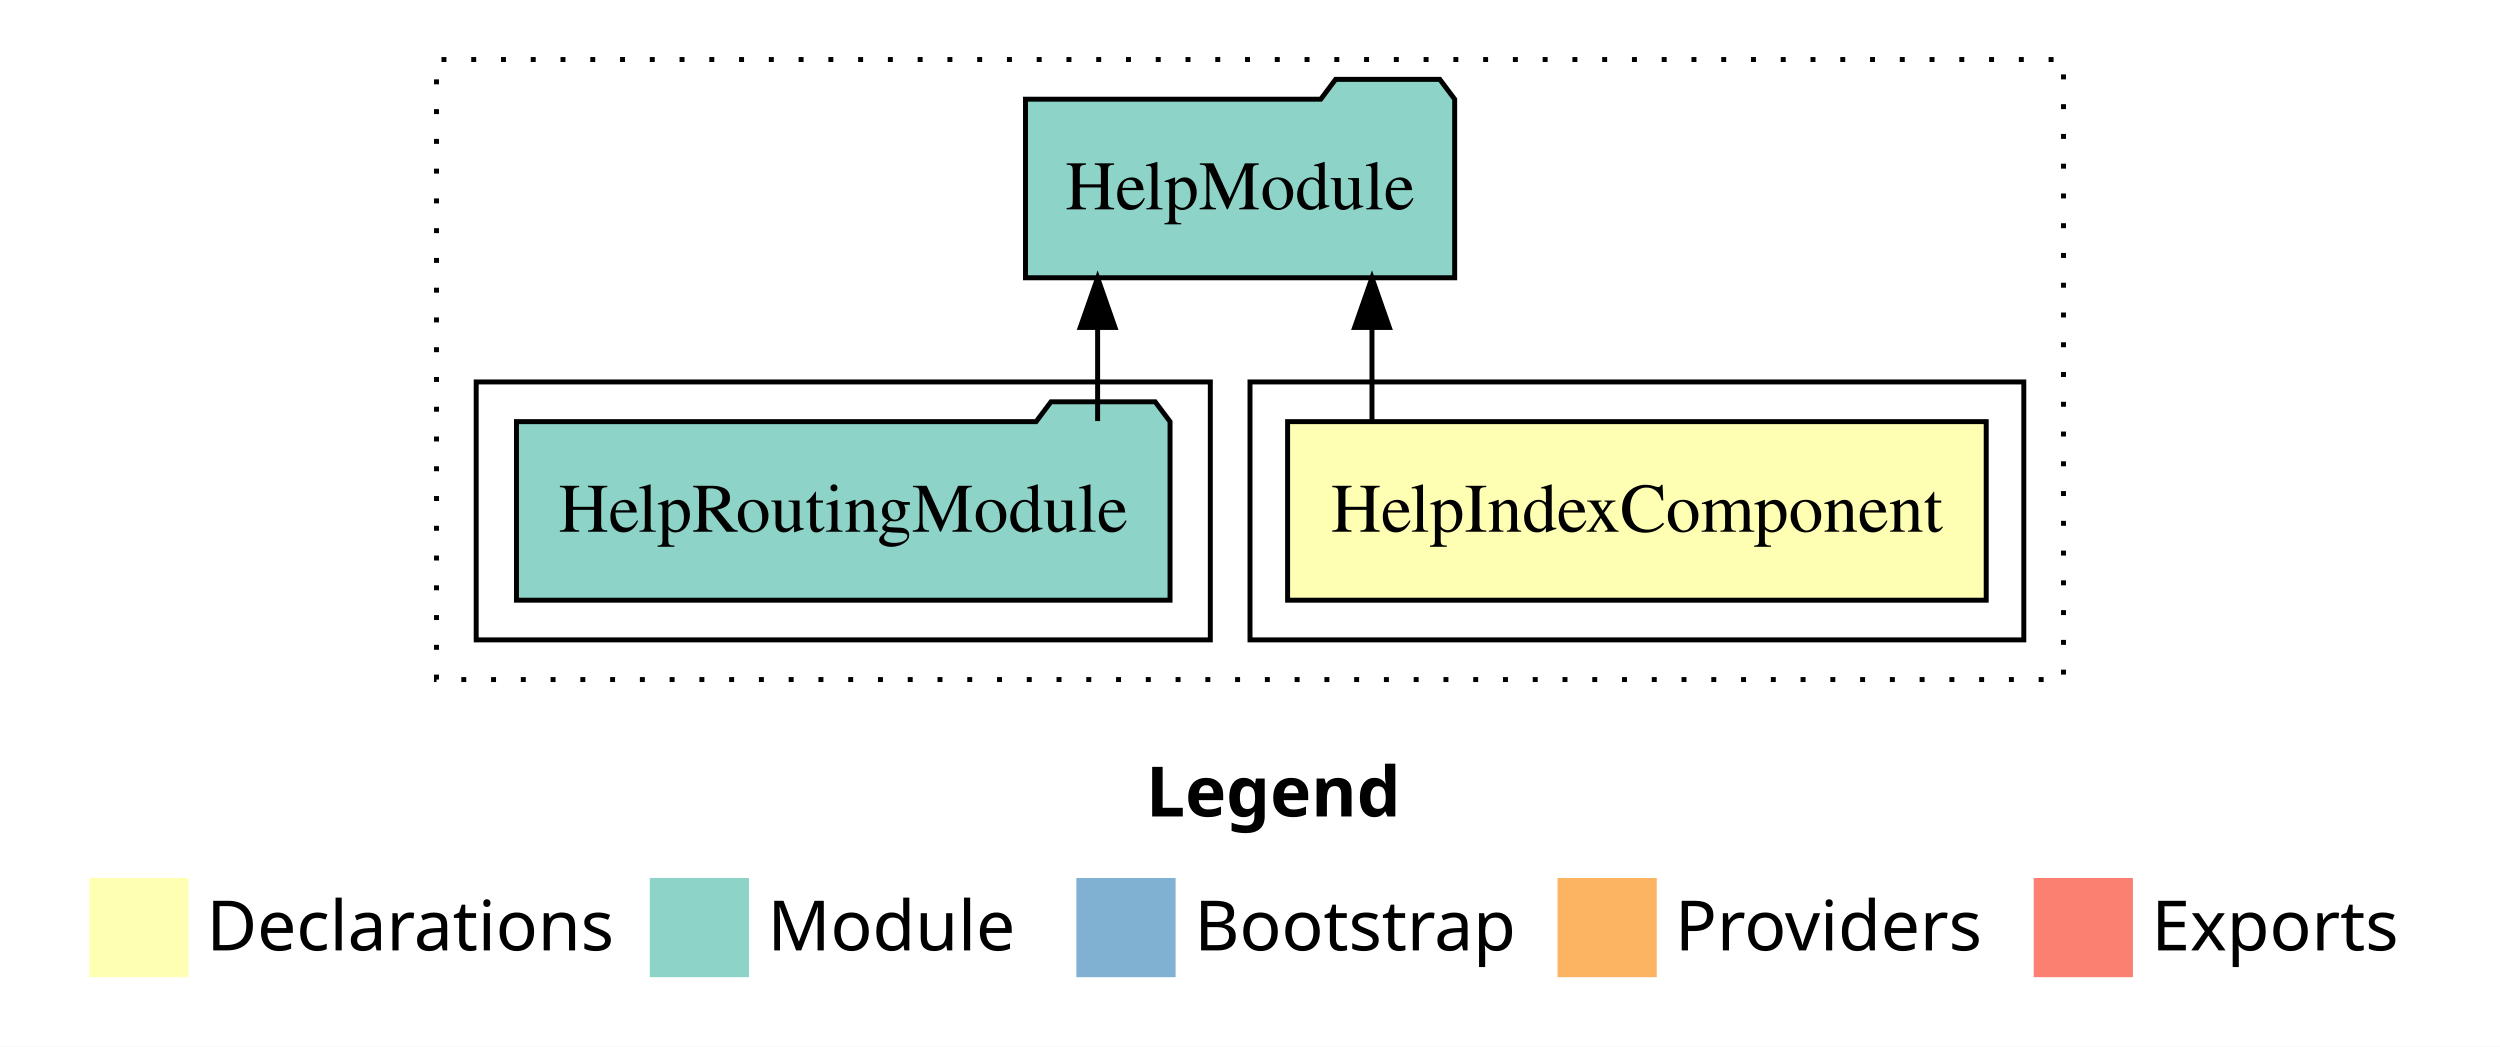
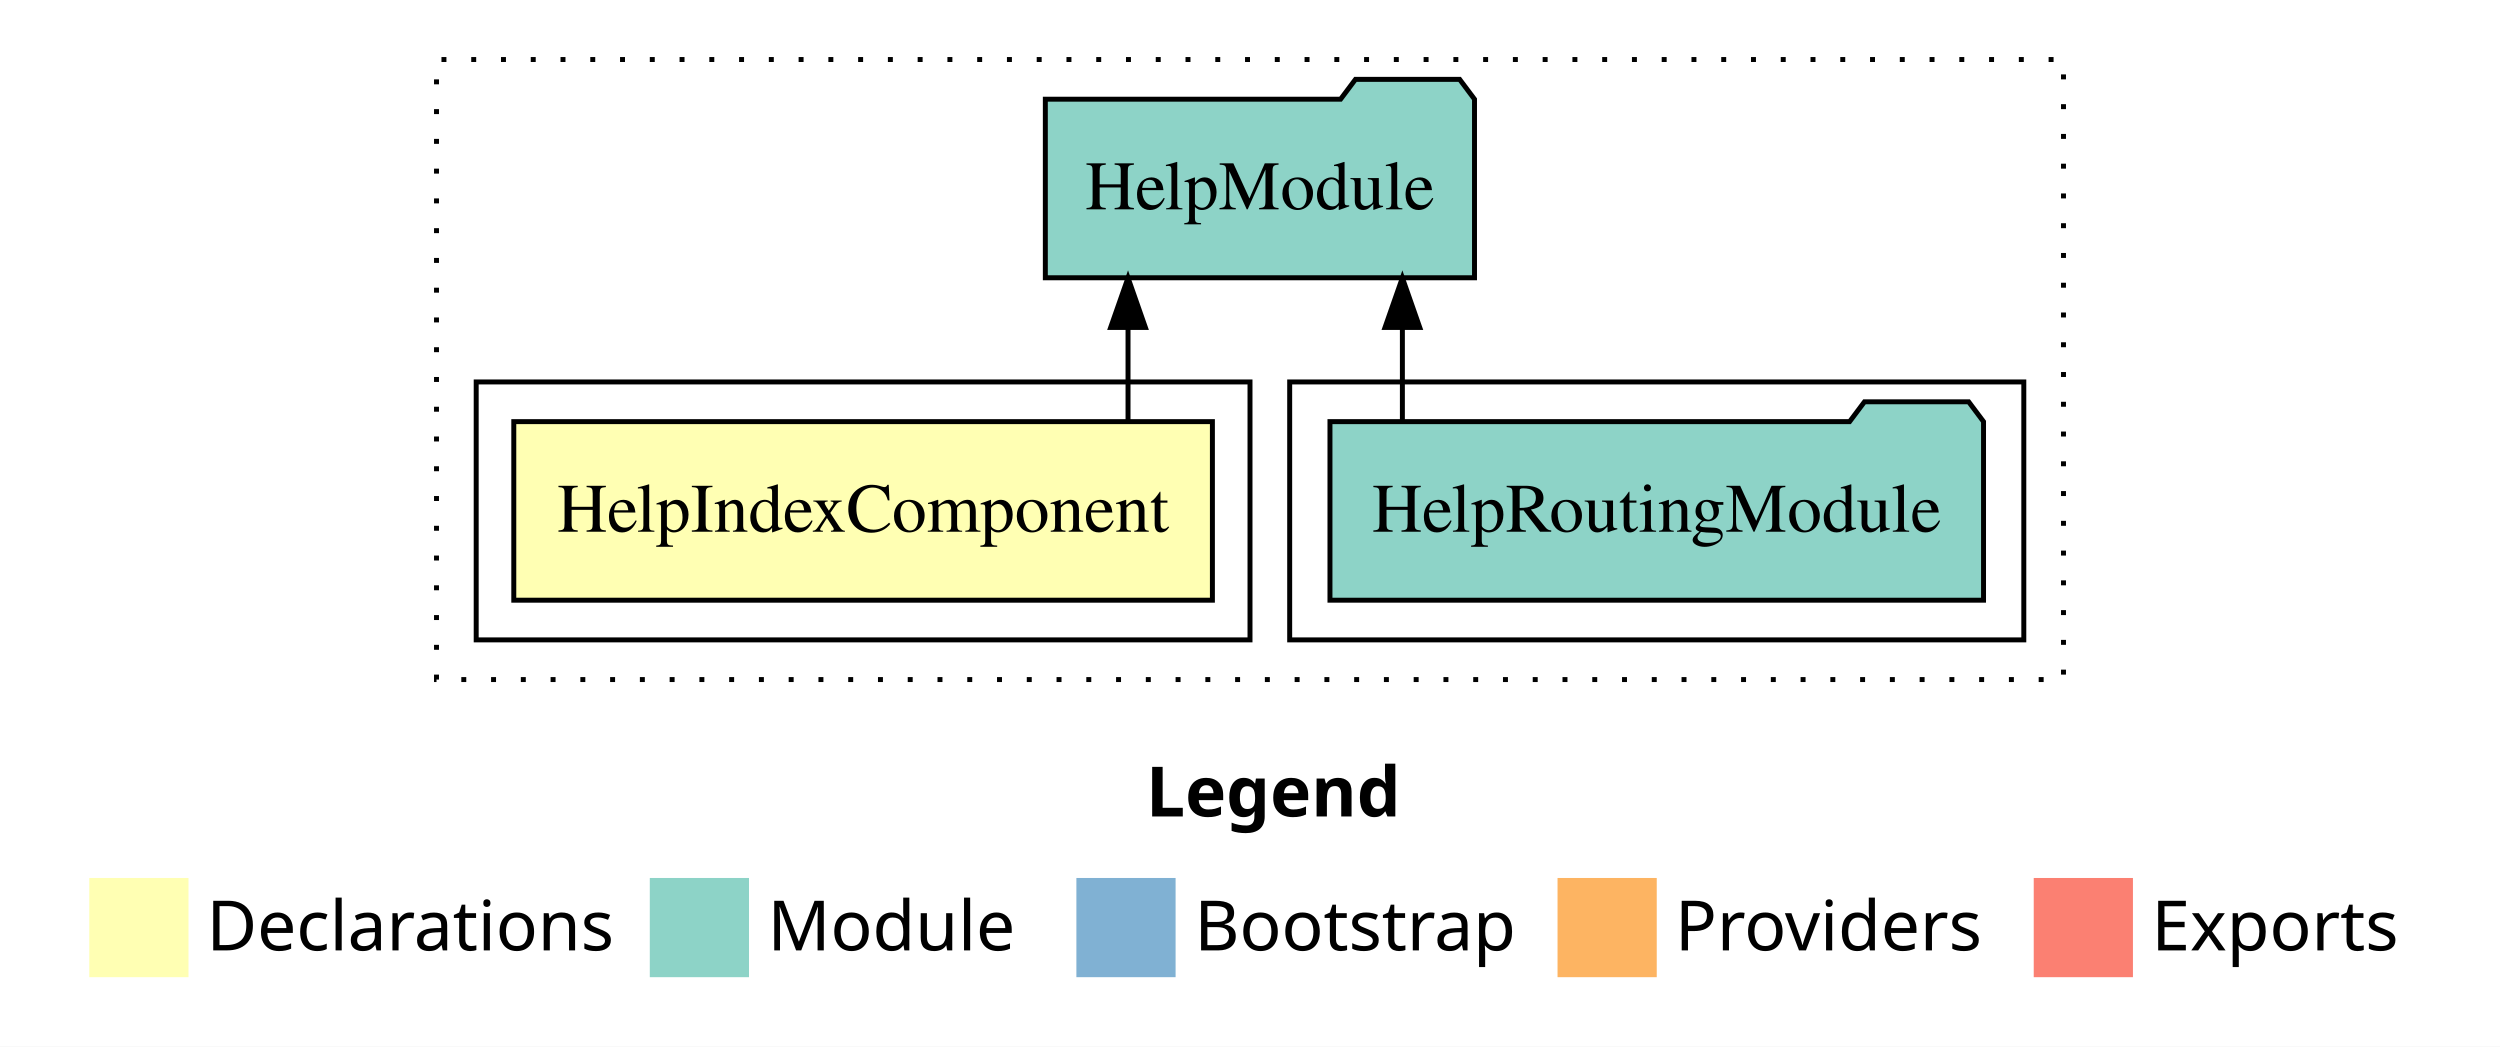
<svg xmlns="http://www.w3.org/2000/svg" width="504pt" height="211pt" viewBox="0.00 0.00 504.00 211.00">
  <g id="graph0" class="graph" transform="scale(1 1) rotate(0) translate(4 207)">
    <polygon fill="white" stroke="transparent" points="-4,4 -4,-207 500,-207 500,4 -4,4" />
    <text text-anchor="start" x="227.01" y="-42.4" font-family="Times-12" font-weight="bold" font-size="14.00">Legend</text>
    <polygon fill="#ffffb3" stroke="transparent" points="14,-10 14,-30 34,-30 34,-10 14,-10" />
    <text text-anchor="start" x="37.63" y="-15.4" font-family="Times-12" font-size="14.00">  Declarations</text>
    <polygon fill="#8dd3c7" stroke="transparent" points="127,-10 127,-30 147,-30 147,-10 127,-10" />
    <text text-anchor="start" x="150.73" y="-15.4" font-family="Times-12" font-size="14.00">  Module</text>
    <polygon fill="#80b1d3" stroke="transparent" points="213,-10 213,-30 233,-30 233,-10 213,-10" />
    <text text-anchor="start" x="236.78" y="-15.4" font-family="Times-12" font-size="14.00">  Bootstrap</text>
    <polygon fill="#fdb462" stroke="transparent" points="310,-10 310,-30 330,-30 330,-10 310,-10" />
    <text text-anchor="start" x="333.67" y="-15.4" font-family="Times-12" font-size="14.00">  Providers</text>
    <polygon fill="#fb8072" stroke="transparent" points="406,-10 406,-30 426,-30 426,-10 406,-10" />
    <text text-anchor="start" x="429.73" y="-15.4" font-family="Times-12" font-size="14.00">  Exports</text>
    <g id="clust1" class="cluster">
      <polygon fill="none" stroke="black" stroke-dasharray="1,5" points="84,-70 84,-195 412,-195 412,-70 84,-70" />
    </g>
+     <g id="clust4" class="cluster">
+       <polygon fill="none" stroke="black" points="256,-78 256,-130 404,-130 404,-78 256,-78" />
+     </g>
    <g id="clust2" class="cluster">
-       <polygon fill="none" stroke="black" points="248,-78 248,-130 404,-130 404,-78 248,-78" />
-     </g>
-     <g id="clust4" class="cluster">
-       <polygon fill="none" stroke="black" points="92,-78 92,-130 240,-130 240,-78 92,-78" />
+       <polygon fill="none" stroke="black" points="92,-78 92,-130 248,-130 248,-78 92,-78" />
    </g>
    <g id="node1" class="node">
-       <polygon fill="#ffffb3" stroke="black" points="396.42,-122 255.58,-122 255.58,-86 396.42,-86 396.42,-122" />
-       <text text-anchor="middle" x="326" y="-99.8" font-family="Times,serif" font-size="14.00">HelpIndexComponent</text>
+       <polygon fill="#ffffb3" stroke="black" points="240.42,-122 99.58,-122 99.58,-86 240.42,-86 240.42,-122" />
+       <text text-anchor="middle" x="170" y="-99.8" font-family="Times,serif" font-size="14.00">HelpIndexComponent</text>
    </g>
    <g id="node2" class="node">
-       <polygon fill="#8dd3c7" stroke="black" points="289.26,-187 286.26,-191 265.26,-191 262.26,-187 202.74,-187 202.74,-151 289.26,-151 289.26,-187" />
-       <text text-anchor="middle" x="246" y="-164.8" font-family="Times,serif" font-size="14.00">HelpModule</text>
+       <polygon fill="#8dd3c7" stroke="black" points="293.26,-187 290.26,-191 269.26,-191 266.26,-187 206.74,-187 206.74,-151 293.26,-151 293.26,-187" />
+       <text text-anchor="middle" x="250" y="-164.8" font-family="Times,serif" font-size="14.00">HelpModule</text>
    </g>
    <g id="edge1" class="edge">
-       <path fill="none" stroke="black" d="M272.59,-122.11C272.59,-122.11 272.59,-140.99 272.59,-140.99" />
-       <polygon fill="black" stroke="black" points="269.09,-140.99 272.59,-150.99 276.09,-140.99 269.09,-140.99" />
+       <path fill="none" stroke="black" d="M223.41,-122.11C223.41,-122.11 223.41,-140.99 223.41,-140.99" />
+       <polygon fill="black" stroke="black" points="219.91,-140.99 223.41,-150.99 226.91,-140.99 219.91,-140.99" />
    </g>
    <g id="node3" class="node">
-       <polygon fill="#8dd3c7" stroke="black" points="231.88,-122 228.88,-126 207.88,-126 204.88,-122 100.12,-122 100.12,-86 231.88,-86 231.88,-122" />
-       <text text-anchor="middle" x="166" y="-99.8" font-family="Times,serif" font-size="14.00">HelpRoutingModule</text>
+       <polygon fill="#8dd3c7" stroke="black" points="395.88,-122 392.88,-126 371.88,-126 368.88,-122 264.12,-122 264.12,-86 395.88,-86 395.88,-122" />
+       <text text-anchor="middle" x="330" y="-99.8" font-family="Times,serif" font-size="14.00">HelpRoutingModule</text>
    </g>
    <g id="edge2" class="edge">
-       <path fill="none" stroke="black" d="M217.28,-122.11C217.28,-122.11 217.28,-140.99 217.28,-140.99" />
-       <polygon fill="black" stroke="black" points="213.78,-140.99 217.28,-150.99 220.78,-140.99 213.78,-140.99" />
+       <path fill="none" stroke="black" d="M278.72,-122.11C278.72,-122.11 278.72,-140.99 278.72,-140.99" />
+       <polygon fill="black" stroke="black" points="275.22,-140.99 278.72,-150.99 282.22,-140.99 275.22,-140.99" />
    </g>
  </g>
</svg>
